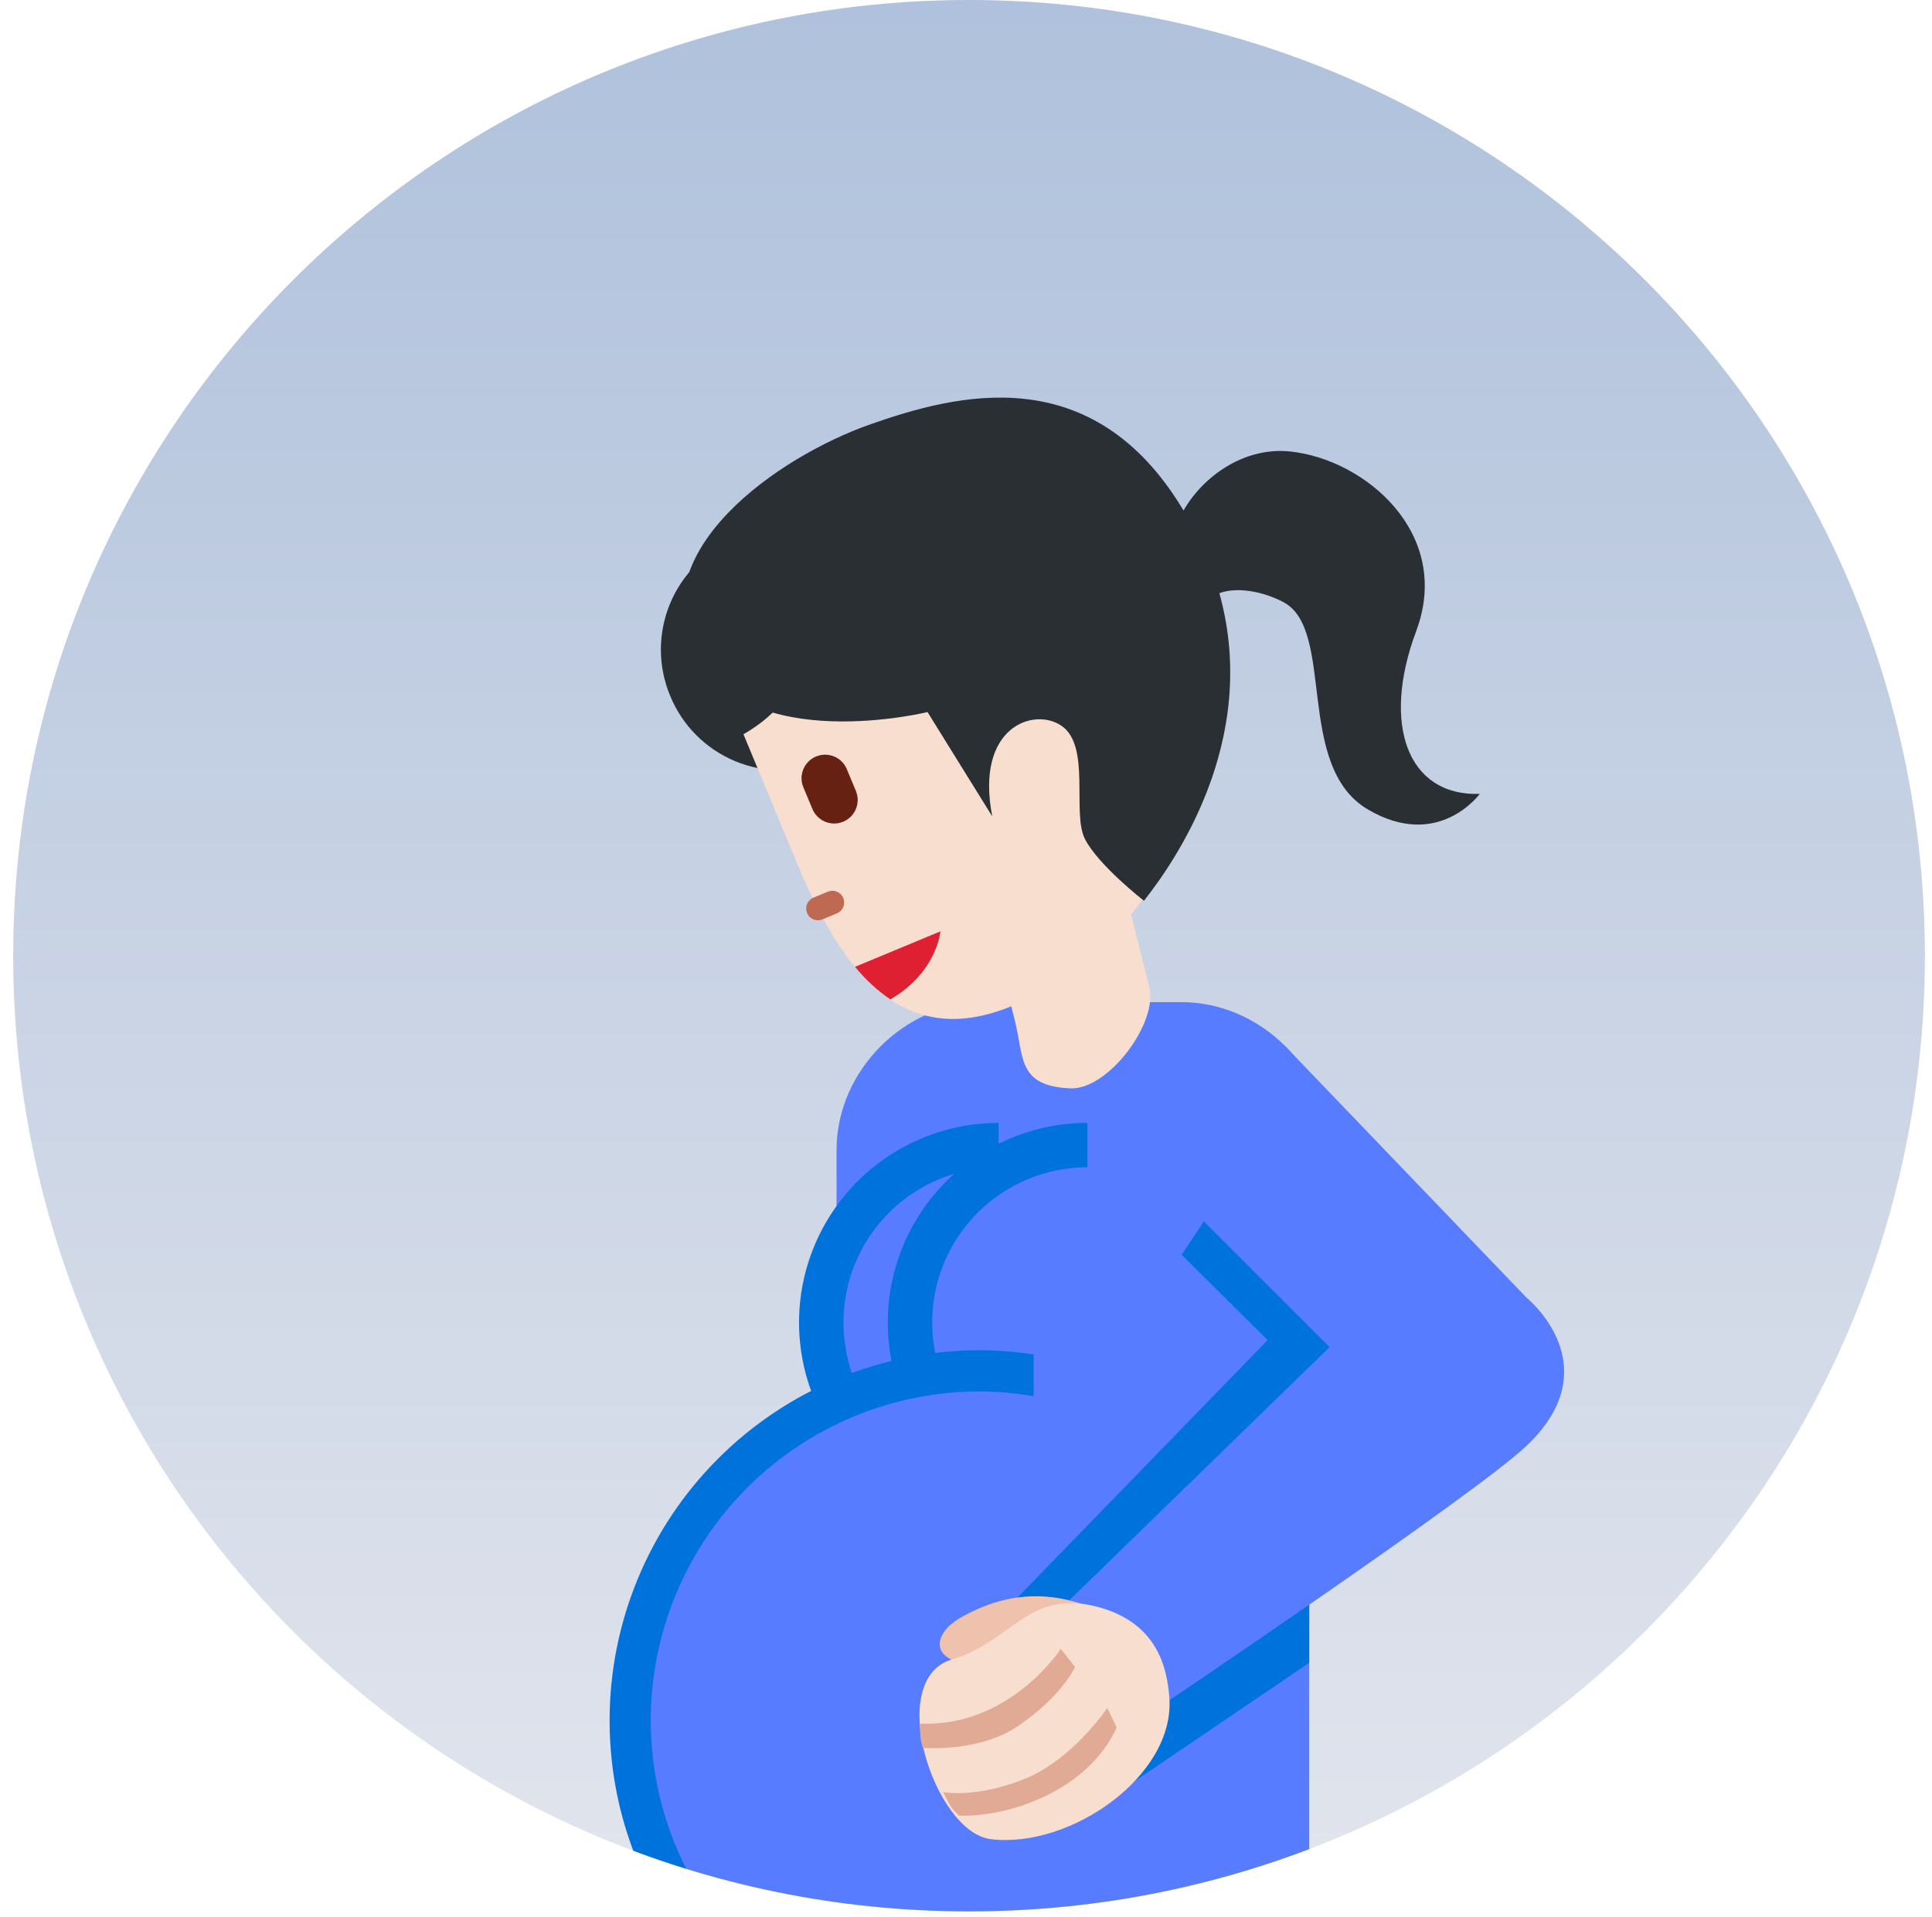
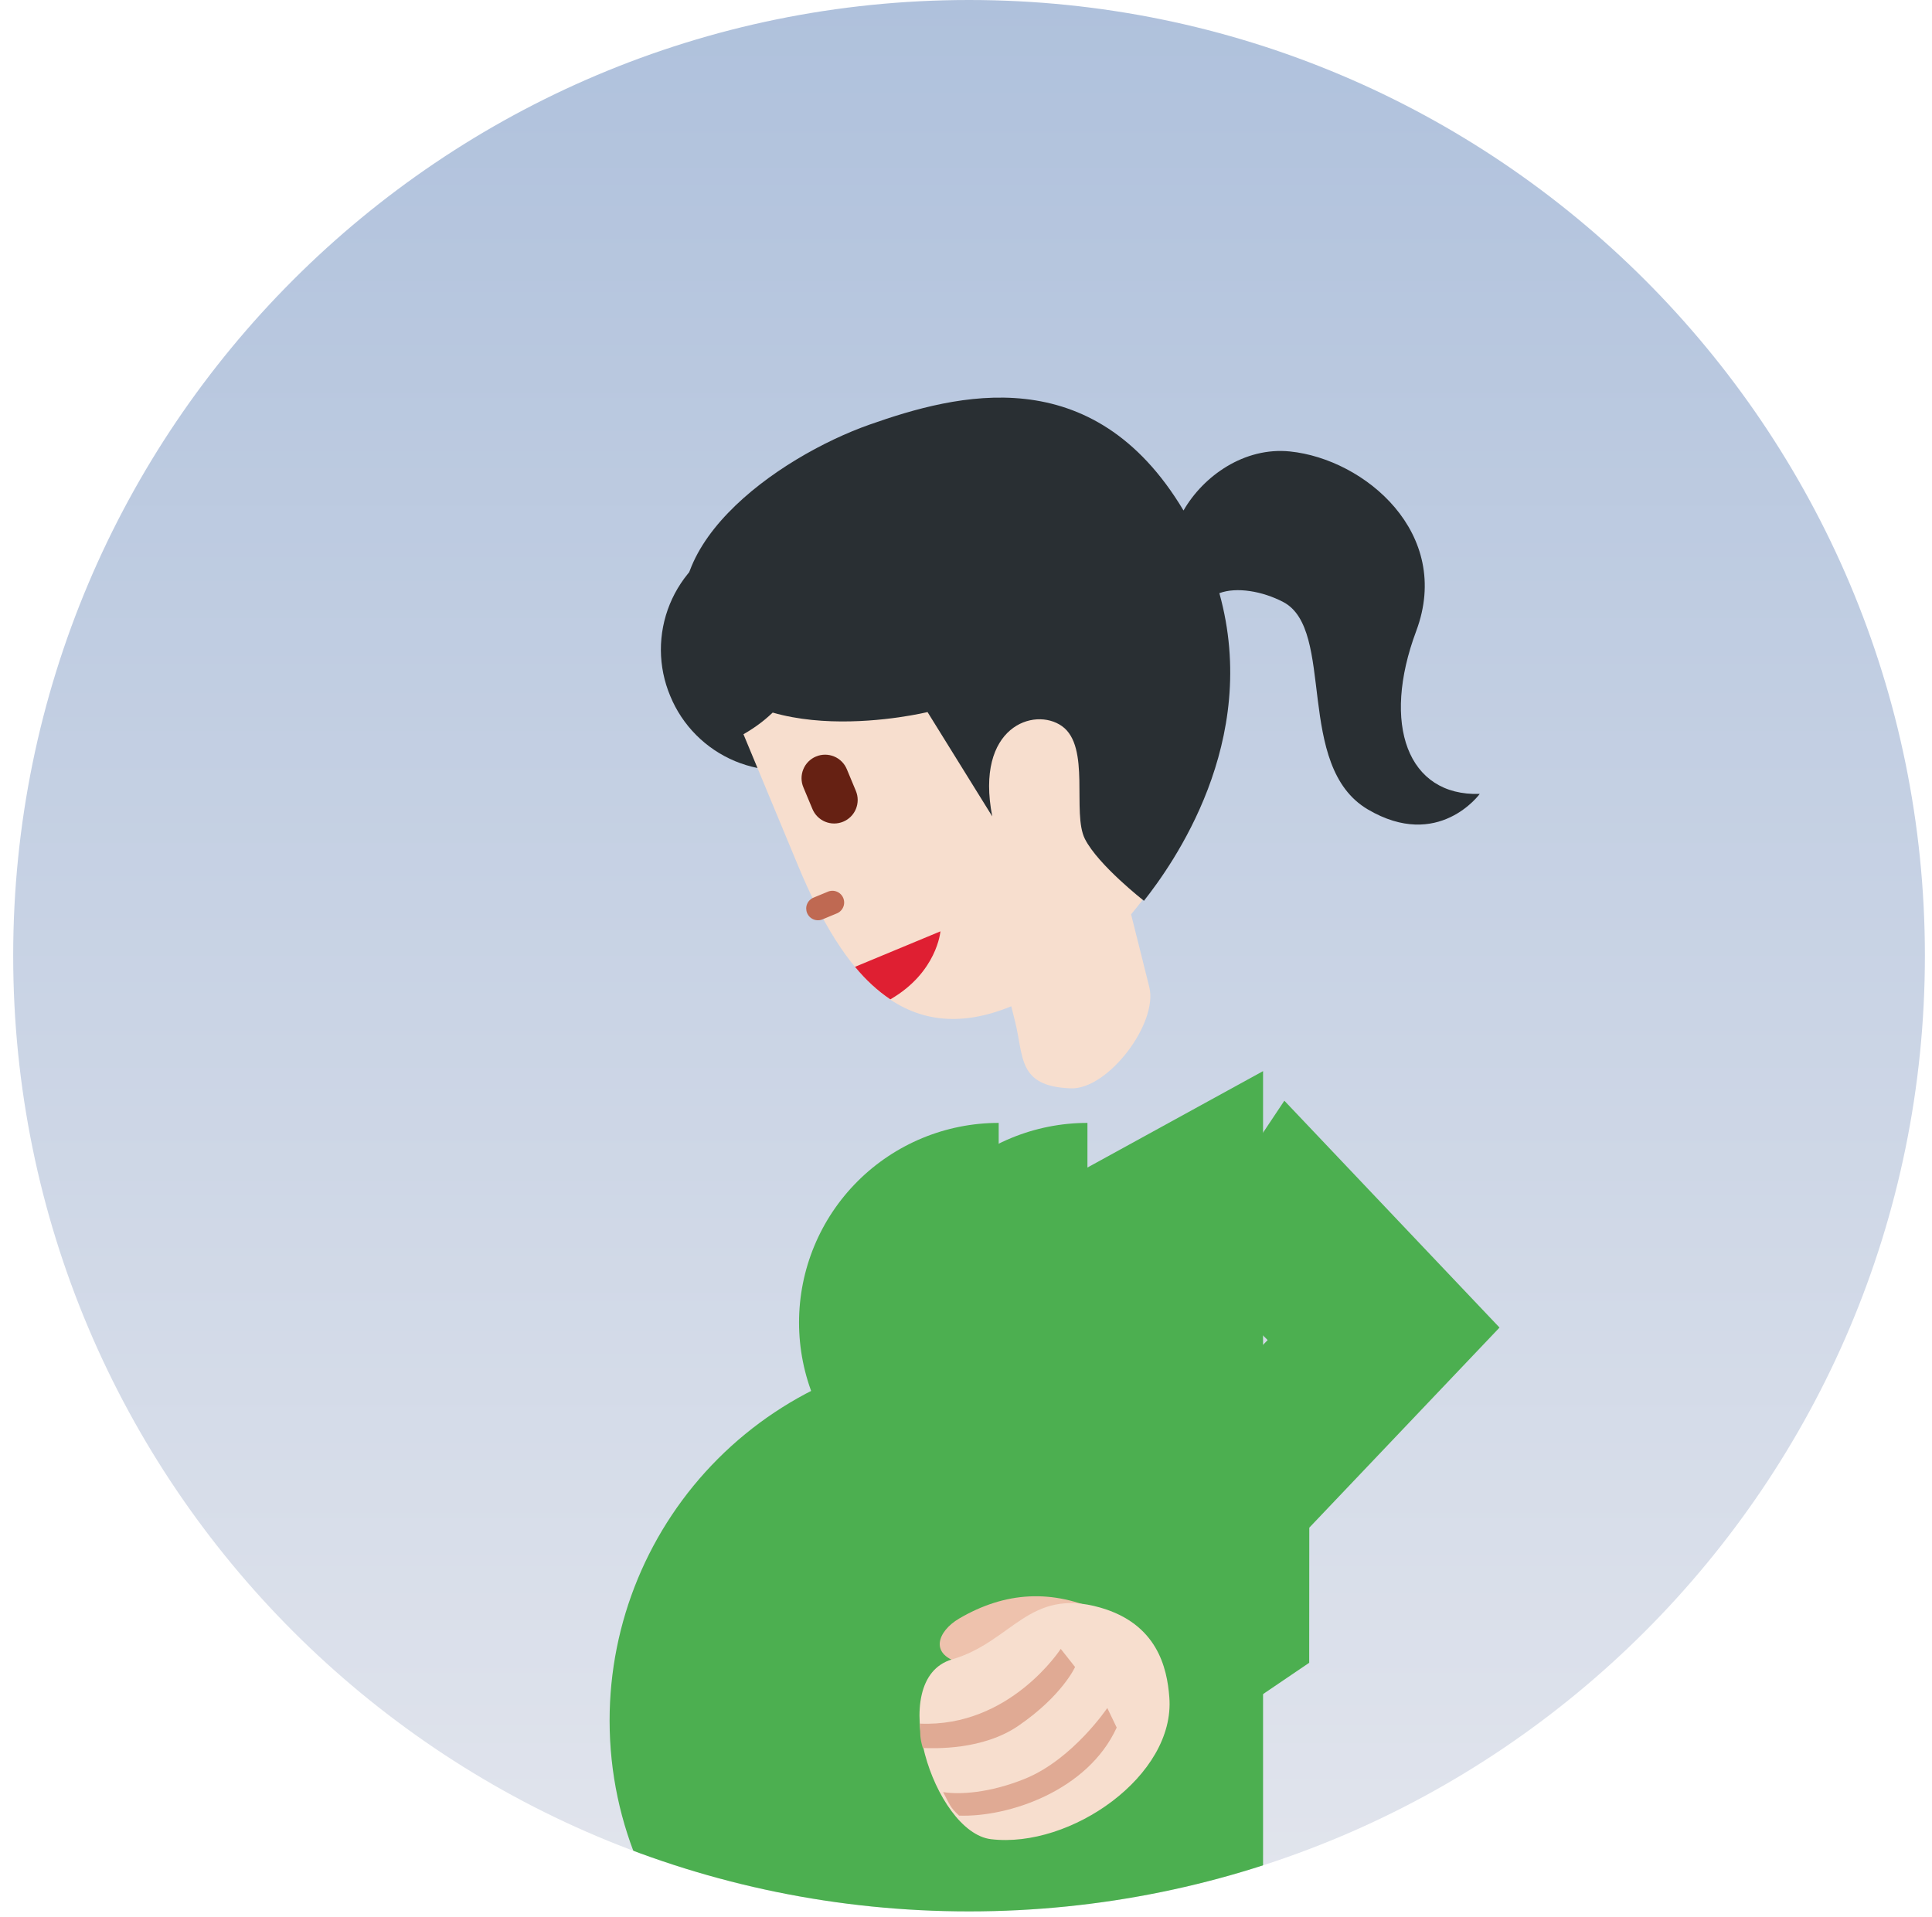
<svg xmlns="http://www.w3.org/2000/svg" width="127" height="126" viewBox="0 0 127 126" fill="none">
  <circle cx="63.7" cy="62.833" r="62.833" fill="url(#paint0_linear_4741_2340)" />
  <mask id="mask0_4741_2340" style="mask-type:alpha" maskUnits="userSpaceOnUse" x="0" y="0" width="127" height="126">
    <circle cx="63.7" cy="62.833" r="62.833" fill="url(#paint1_linear_4741_2340)" />
  </mask>
  <g mask="url(#mask0_4741_2340)">
-     <path d="M77.671 65.887H64.711C59.481 65.887 54.99 70.381 54.99 75.607V130.695H86.062V104.576L87.394 99.466V75.607C87.394 70.378 82.9 65.887 77.671 65.887Z" fill="#577CFF" />
-     <path d="M65.649 73.826C62.169 73.826 58.831 75.209 56.369 77.67C53.908 80.131 52.525 83.469 52.525 86.95C52.525 90.431 53.908 93.769 56.369 96.23C58.831 98.691 62.169 100.074 65.649 100.074V73.826Z" fill="#0072DB" />
-     <path d="M65.651 76.742C62.944 76.742 60.347 77.818 58.433 79.732C56.519 81.646 55.443 84.242 55.443 86.95C55.443 89.657 56.519 92.253 58.433 94.167C60.347 96.082 62.944 97.157 65.651 97.157V76.742Z" fill="#577CFF" />
-     <path d="M71.483 73.826C68.002 73.826 64.664 75.209 62.203 77.67C59.742 80.131 58.359 83.469 58.359 86.95C58.359 90.431 59.742 93.769 62.203 96.23C64.664 98.691 68.002 100.074 71.483 100.074V73.826Z" fill="#0072DB" />
-     <path d="M71.483 76.742C68.776 76.742 66.179 77.818 64.265 79.732C62.351 81.646 61.275 84.242 61.275 86.95C61.275 89.657 62.351 92.253 64.265 94.167C66.179 96.082 68.776 97.157 71.483 97.157V76.742Z" fill="#577CFF" />
-     <path d="M47.608 130.695H68.472V89.136C67.132 88.902 65.775 88.78 64.415 88.772C57.959 88.772 51.767 91.336 47.202 95.901C42.637 100.467 40.072 106.658 40.072 113.115C40.072 120.032 42.971 126.262 47.608 130.695Z" fill="#0072DB" />
-     <path d="M67.952 78.699V91.796C66.783 91.593 65.6 91.486 64.414 91.478C61.573 91.478 58.759 92.037 56.134 93.124C53.508 94.212 51.123 95.805 49.114 97.815C47.105 99.824 45.511 102.209 44.424 104.835C43.336 107.46 42.777 110.274 42.777 113.115C42.778 116.555 43.599 119.945 45.175 123.002C46.75 126.06 49.032 128.698 51.833 130.695H83.027V70.422L67.952 78.699Z" fill="#577CFF" />
-     <path d="M84.427 72.367L98.571 87.282L86.066 100.438L86.06 109.321L74.569 117.119L66.867 105.048L83.33 88.104L77.675 82.496L84.427 72.367Z" fill="#0072DB" />
-     <path d="M84.423 68.721L100.359 85.327C100.359 85.327 105.891 89.783 100.359 95.047C97.037 98.206 76.222 112.225 76.222 112.225L69.742 105.744L87.398 88.567L77.675 78.846L84.423 68.721Z" fill="#577CFF" />
+     <path d="M77.671 65.887H64.711C59.481 65.887 54.99 70.381 54.99 75.607V130.695H86.062V104.576L87.394 99.466V75.607C87.394 70.378 82.9 65.887 77.671 65.887Z" fill="#4CAF50F" />
+     <path d="M65.649 73.826C62.169 73.826 58.831 75.209 56.369 77.67C53.908 80.131 52.525 83.469 52.525 86.95C52.525 90.431 53.908 93.769 56.369 96.23C58.831 98.691 62.169 100.074 65.649 100.074V73.826Z" fill="#4CAF50" />
+     <path d="M65.651 76.742C62.944 76.742 60.347 77.818 58.433 79.732C56.519 81.646 55.443 84.242 55.443 86.95C55.443 89.657 56.519 92.253 58.433 94.167C60.347 96.082 62.944 97.157 65.651 97.157V76.742Z" fill="#4CAF50" />
+     <path d="M71.483 73.826C68.002 73.826 64.664 75.209 62.203 77.67C59.742 80.131 58.359 83.469 58.359 86.95C58.359 90.431 59.742 93.769 62.203 96.23C64.664 98.691 68.002 100.074 71.483 100.074V73.826Z" fill="#4CAF50" />
+     <path d="M71.483 76.742C68.776 76.742 66.179 77.818 64.265 79.732C62.351 81.646 61.275 84.242 61.275 86.95C61.275 89.657 62.351 92.253 64.265 94.167C66.179 96.082 68.776 97.157 71.483 97.157V76.742Z" fill="#4CAF50" />
+     <path d="M47.608 130.695H68.472V89.136C67.132 88.902 65.775 88.78 64.415 88.772C57.959 88.772 51.767 91.336 47.202 95.901C42.637 100.467 40.072 106.658 40.072 113.115C40.072 120.032 42.971 126.262 47.608 130.695Z" fill="#4CAF50" />
+     <path d="M67.952 78.699V91.796C66.783 91.593 65.6 91.486 64.414 91.478C61.573 91.478 58.759 92.037 56.134 93.124C53.508 94.212 51.123 95.805 49.114 97.815C47.105 99.824 45.511 102.209 44.424 104.835C43.336 107.46 42.777 110.274 42.777 113.115C42.778 116.555 43.599 119.945 45.175 123.002C46.75 126.06 49.032 128.698 51.833 130.695H83.027V70.422L67.952 78.699Z" fill="#4CAF50" />
+     <path d="M84.427 72.367L98.571 87.282L86.066 100.438L86.06 109.321L74.569 117.119L66.867 105.048L83.33 88.104L77.675 82.496L84.427 72.367Z" fill="#4CAF50" />
+     <path d="M84.423 68.721L100.359 85.327C100.359 85.327 105.891 89.783 100.359 95.047C97.037 98.206 76.222 112.225 76.222 112.225L69.742 105.744L87.398 88.567L77.675 78.846L84.423 68.721Z" fill="#4CAF50F" />
    <path d="M72.447 105.996C69.169 104.436 66.06 104.651 63.054 106.41C61.616 107.253 61.03 108.828 63.231 109.35C65.442 109.866 72.447 105.996 72.447 105.996Z" fill="#EEC2AD" />
    <path d="M76.866 111.589C77.271 116.737 70.374 121.546 65.142 120.919C61.403 120.47 58.148 110.396 62.584 109.098C66.539 107.944 67.633 104.351 72.325 105.692C76.052 106.76 76.717 109.612 76.866 111.589Z" fill="#F7DECE" />
    <path d="M73.406 113.58L72.788 112.294C72.788 112.294 70.539 115.639 67.413 116.931C65.042 117.899 63.044 117.995 61.997 117.823C62.446 118.678 62.455 118.824 63.044 119.369C66.302 119.483 71.507 117.736 73.406 113.58ZM66.94 113.466C69.827 111.489 70.67 109.599 70.67 109.599L69.728 108.406C69.728 108.406 66.389 113.586 60.463 113.32C60.507 114.044 60.448 114.184 60.661 114.924C61.457 114.951 64.595 115.07 66.94 113.466Z" fill="#E0AA94" />
    <path d="M58.573 39.729C58.975 40.684 59.184 41.708 59.189 42.744C59.195 43.78 58.996 44.806 58.604 45.765C58.212 46.724 57.636 47.596 56.907 48.332C56.178 49.068 55.311 49.653 54.356 50.053C53.398 50.448 52.372 50.65 51.336 50.648C50.3 50.646 49.274 50.439 48.318 50.041C47.361 49.642 46.493 49.059 45.762 48.324C45.031 47.59 44.452 46.718 44.059 45.76C43.657 44.805 43.448 43.78 43.443 42.744C43.439 41.709 43.638 40.682 44.03 39.723C44.422 38.764 45 37.892 45.729 37.156C46.459 36.421 47.326 35.836 48.281 35.436C49.239 35.042 50.265 34.84 51.301 34.842C52.336 34.844 53.361 35.05 54.317 35.449C55.273 35.848 56.141 36.431 56.871 37.166C57.602 37.9 58.18 38.771 58.573 39.729Z" fill="#292F33" />
    <path d="M74.352 60.114C77.86 55.929 79.954 50.58 78.155 46.258L75.18 39.092C59.099 45.147 52.482 36.838 52.482 36.838C52.482 36.838 55.631 44.415 48.871 48.273L52.467 56.929C55.407 63.998 59.414 69.061 66.475 66.159L66.714 67.11C67.314 69.493 66.874 71.421 70.382 71.555C72.835 71.648 76.148 67.268 75.547 64.885L74.352 60.114Z" fill="#F7DECE" />
    <path d="M93.095 41.487C95.498 35.065 89.715 30.183 84.792 29.681C81.805 29.378 79.111 31.282 77.798 33.563C71.817 23.548 62.869 25.907 57.176 27.911C51.145 30.034 42.174 36.278 45.694 42.989C49.215 49.702 60.971 46.815 60.971 46.815L65.226 53.674C64.076 47.771 67.996 46.453 69.807 47.739C71.715 49.096 70.449 53.444 71.318 55.159C72.187 56.873 75.197 59.224 75.197 59.224C77.046 56.873 82.882 48.789 80.155 38.999C81.283 38.576 82.978 38.862 84.346 39.576C87.822 41.382 85.083 50.376 89.919 53.219C94.553 55.946 97.271 52.196 97.271 52.196C92.523 52.353 90.799 47.626 93.095 41.487Z" fill="#292F33" />
    <path d="M54.982 60.064L54.084 60.437C53.989 60.479 53.888 60.502 53.785 60.504C53.682 60.506 53.579 60.487 53.484 60.449C53.388 60.411 53.301 60.355 53.227 60.282C53.154 60.21 53.095 60.124 53.056 60.029C53.016 59.934 52.996 59.831 52.996 59.728C52.996 59.625 53.017 59.523 53.058 59.429C53.098 59.334 53.157 59.248 53.231 59.176C53.305 59.105 53.393 59.048 53.489 59.011L54.39 58.638C54.484 58.593 54.587 58.569 54.691 58.565C54.796 58.561 54.9 58.579 54.997 58.617C55.094 58.654 55.183 58.711 55.258 58.784C55.333 58.857 55.392 58.944 55.432 59.041C55.472 59.137 55.492 59.241 55.491 59.345C55.49 59.45 55.468 59.553 55.425 59.648C55.383 59.744 55.322 59.83 55.246 59.901C55.17 59.973 55.08 60.028 54.982 60.064Z" fill="#BF6952" />
    <path d="M55.424 54.024C55.045 54.181 54.621 54.181 54.242 54.024C53.864 53.868 53.563 53.568 53.406 53.19L52.808 51.758C52.65 51.379 52.65 50.953 52.807 50.574C52.963 50.194 53.264 49.893 53.643 49.736C54.022 49.578 54.448 49.578 54.828 49.734C55.207 49.891 55.508 50.192 55.666 50.571L56.261 52C56.339 52.188 56.38 52.389 56.38 52.593C56.38 52.796 56.34 52.998 56.263 53.186C56.185 53.374 56.071 53.545 55.927 53.689C55.783 53.833 55.612 53.947 55.424 54.024Z" fill="#662113" />
    <path d="M56.205 63.566C56.914 64.426 57.69 65.143 58.526 65.703C61.603 63.927 61.819 61.232 61.819 61.232L56.351 63.504L56.205 63.566Z" fill="#DF1F32" />
  </g>
  <defs>
    <linearGradient id="paint0_linear_4741_2340" x1="63.7" y1="0" x2="63.7" y2="125.665" gradientUnits="userSpaceOnUse">
      <stop stop-color="#AFC1DC" />
      <stop offset="1" stop-color="#E2E5ED" />
    </linearGradient>
    <linearGradient id="paint1_linear_4741_2340" x1="63.7" y1="0" x2="63.7" y2="125.665" gradientUnits="userSpaceOnUse">
      <stop stop-color="#AFC1DC" />
      <stop offset="1" stop-color="#E2E5ED" />
    </linearGradient>
  </defs>
</svg>
